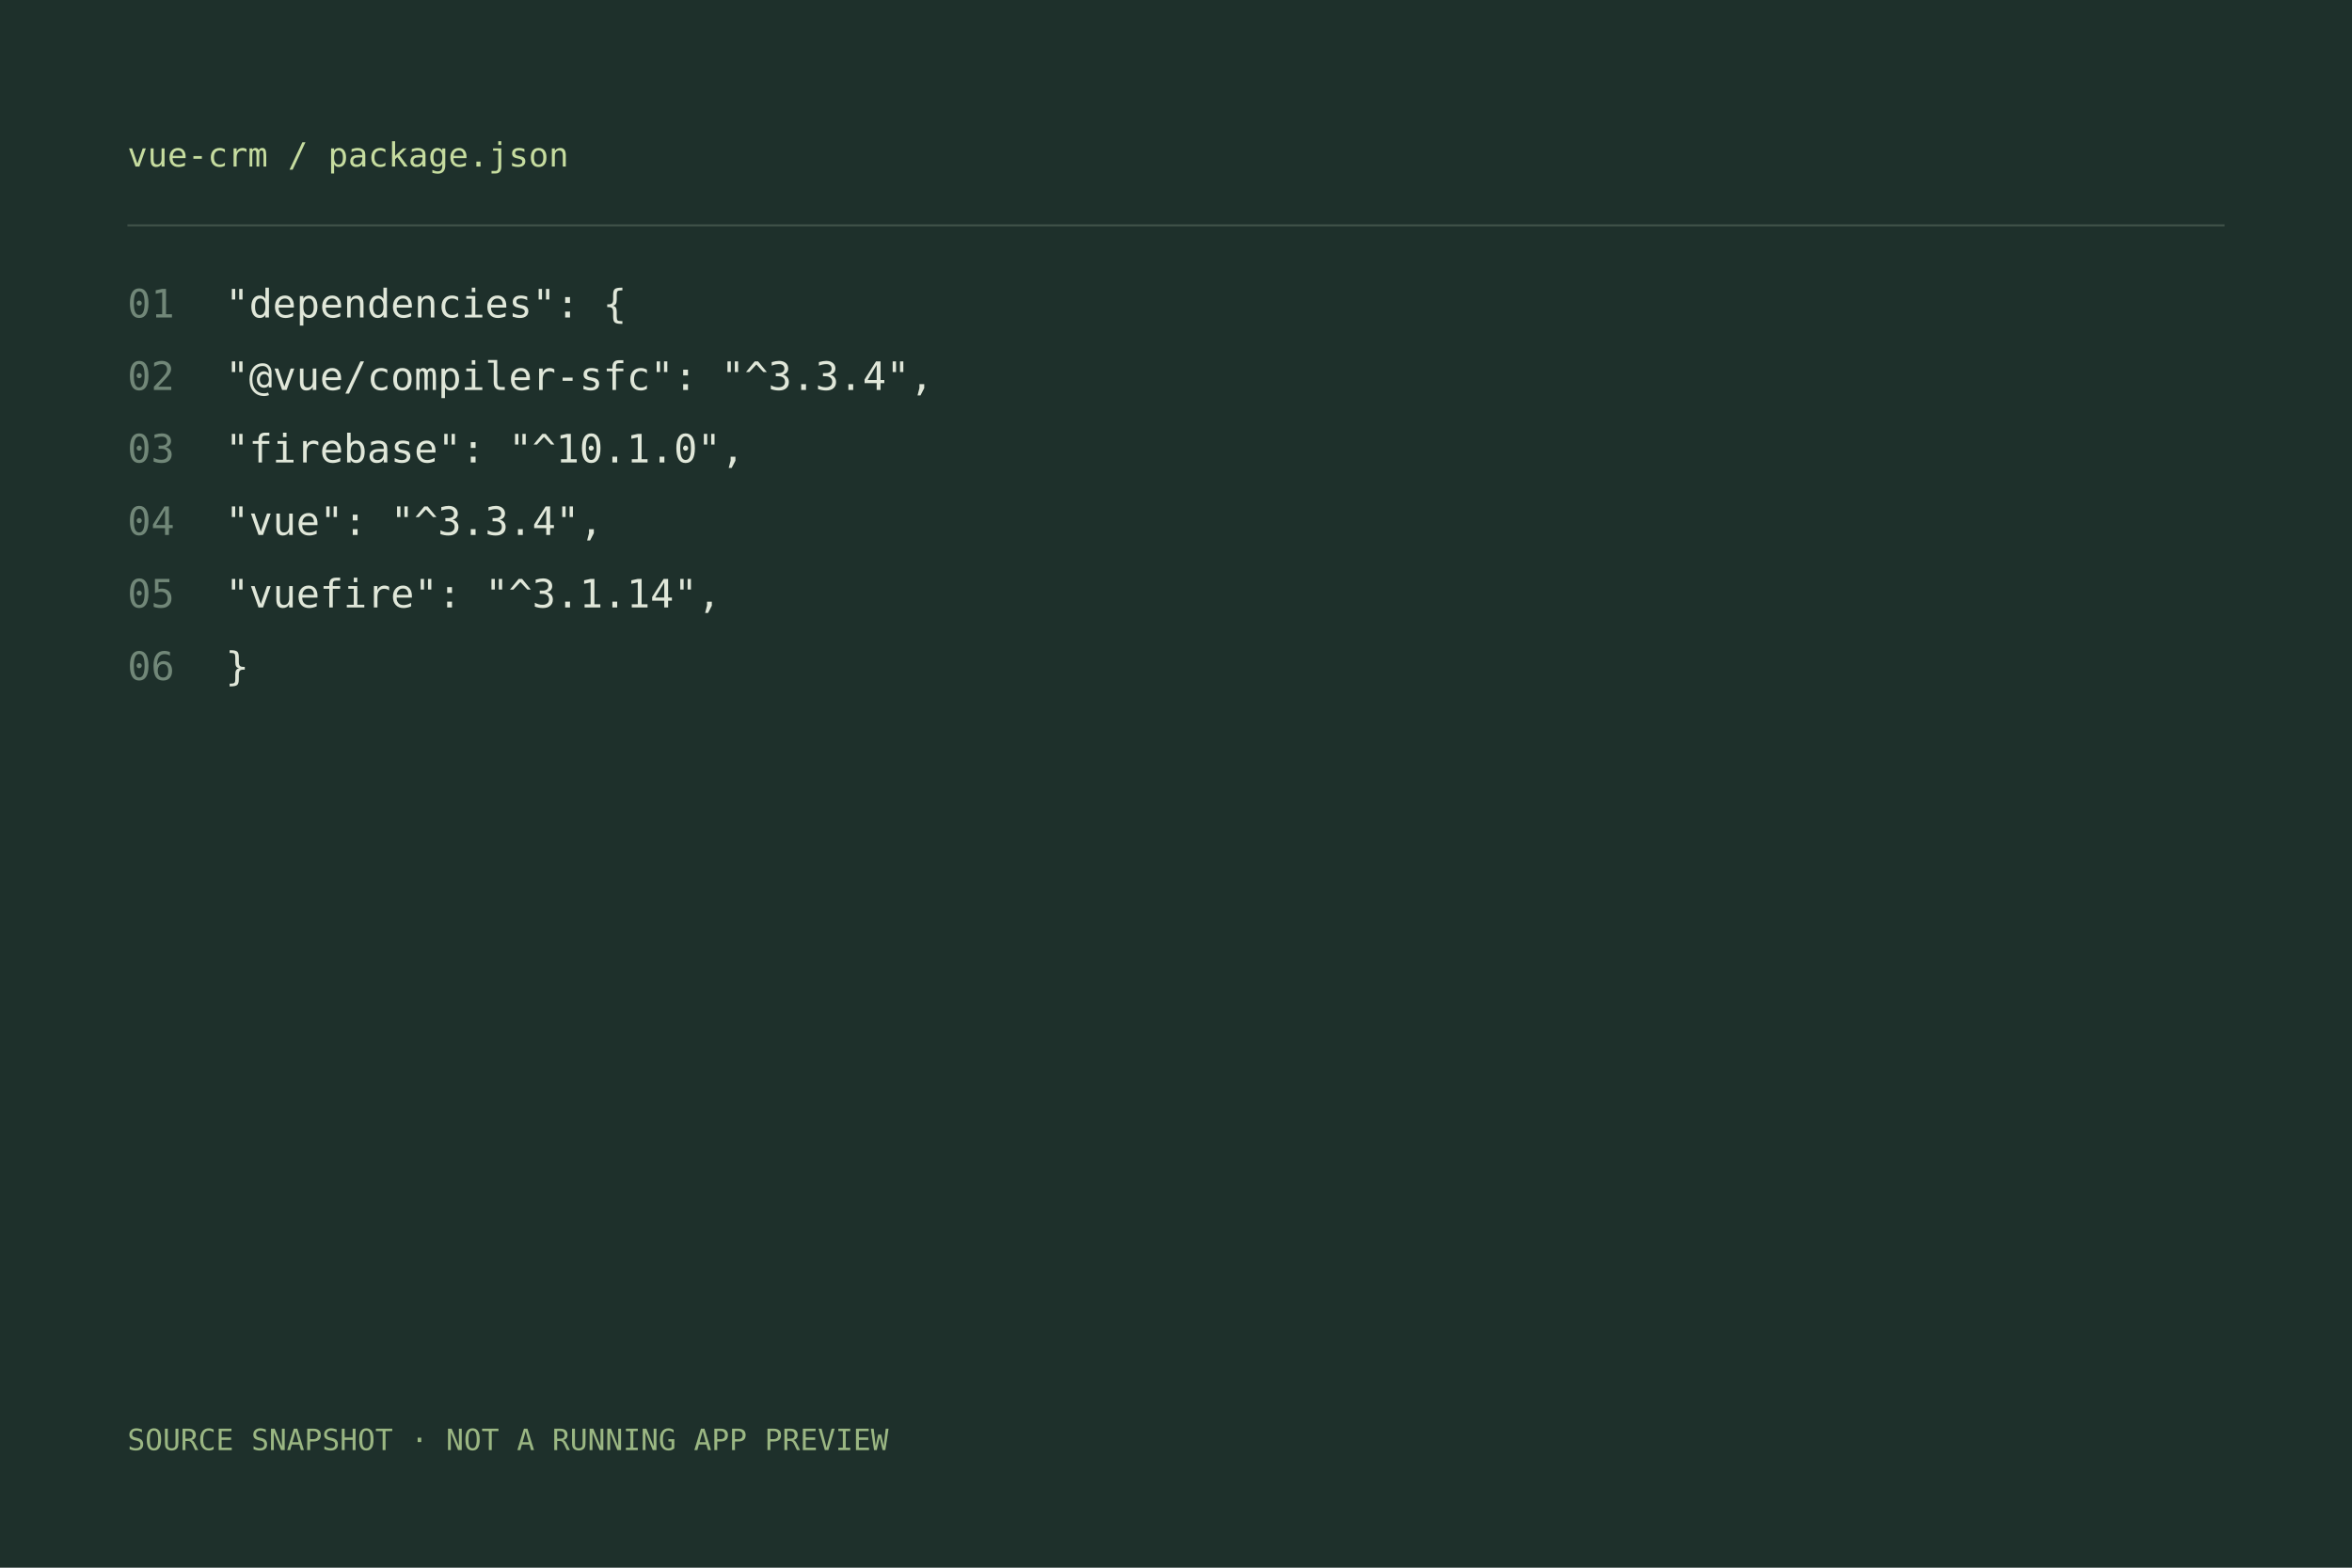
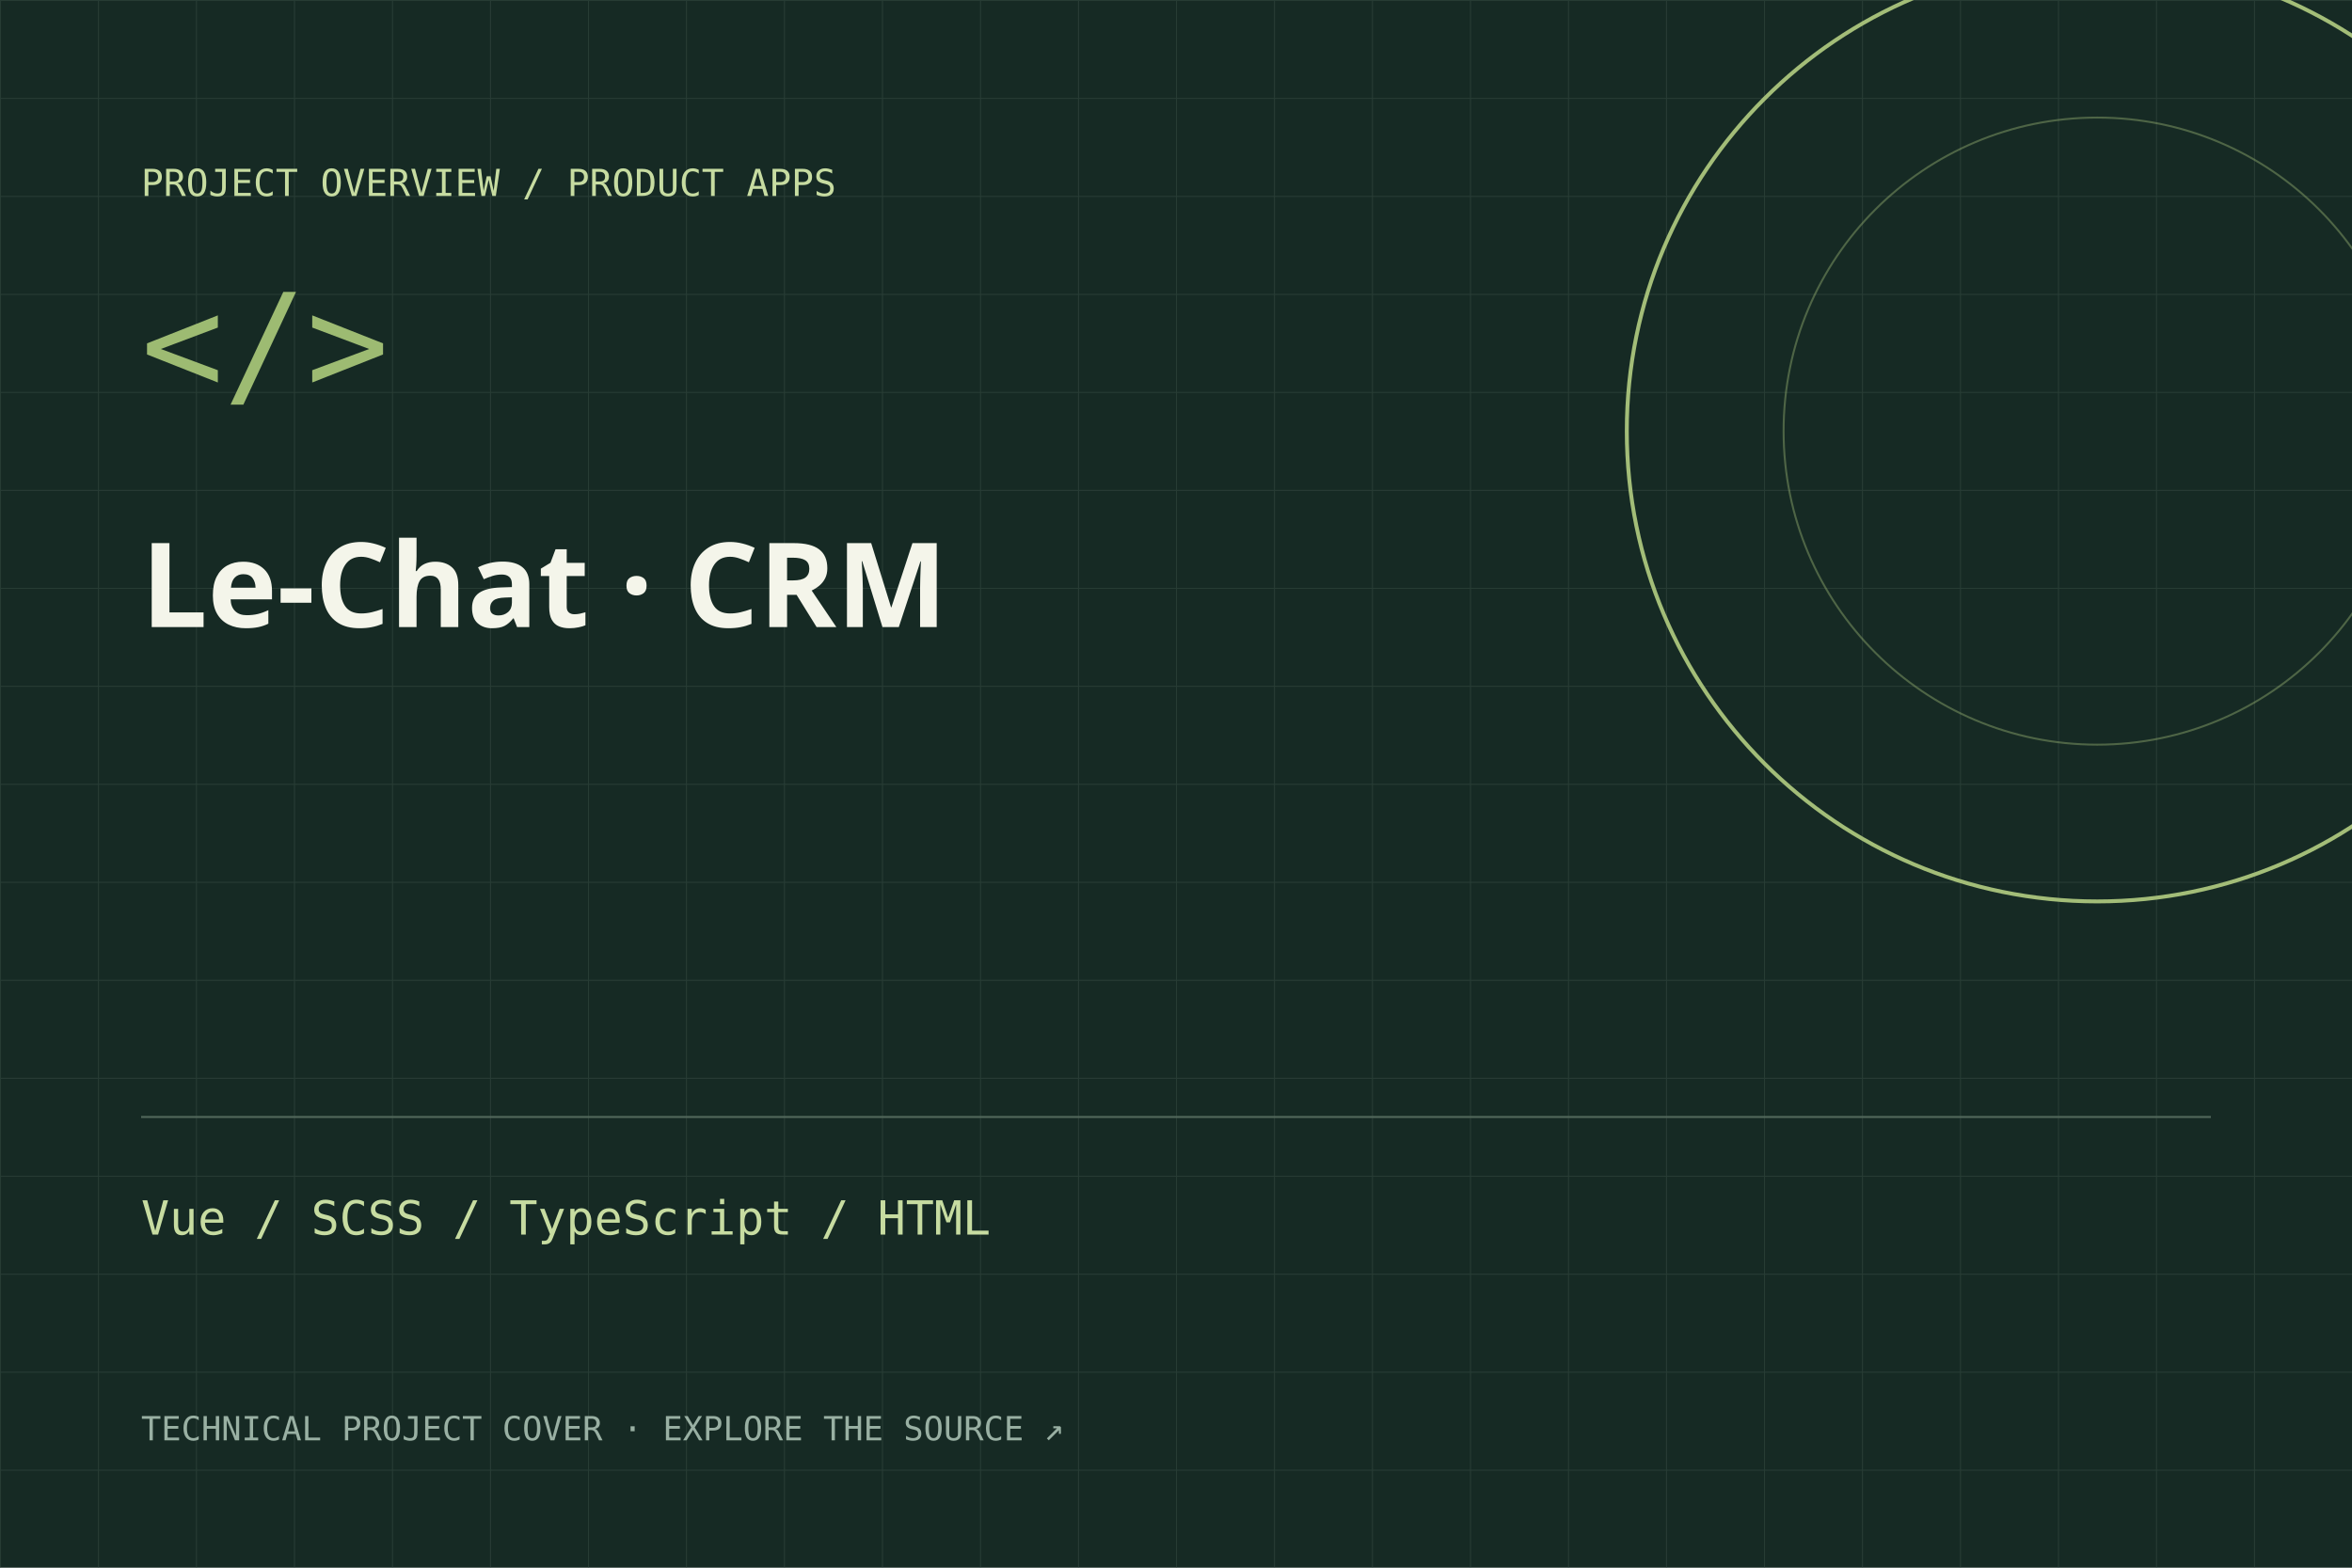
<svg xmlns="http://www.w3.org/2000/svg" width="1200" height="800" viewBox="0 0 1200 800">
-   <rect width="1200" height="800" fill="#1e302b" />
-   <text x="65" y="85" font-family="monospace" font-size="17" fill="#c6dc9f">vue-crm / package.json</text>
-   <path d="M65 115H1135" stroke="#41534a" />
-   <text x="65" y="162" font-family="monospace" font-size="20" fill="#718778">01</text>
-   <text x="115" y="162" font-family="monospace" font-size="20" fill="#e0e7d9">"dependencies": {</text>
-   <text x="65" y="199" font-family="monospace" font-size="20" fill="#718778">02</text>
-   <text x="115" y="199" font-family="monospace" font-size="20" fill="#e0e7d9">  "@vue/compiler-sfc": "^3.3.4",</text>
-   <text x="65" y="236" font-family="monospace" font-size="20" fill="#718778">03</text>
-   <text x="115" y="236" font-family="monospace" font-size="20" fill="#e0e7d9">  "firebase": "^10.1.0",</text>
-   <text x="65" y="273" font-family="monospace" font-size="20" fill="#718778">04</text>
-   <text x="115" y="273" font-family="monospace" font-size="20" fill="#e0e7d9">  "vue": "^3.3.4",</text>
-   <text x="65" y="310" font-family="monospace" font-size="20" fill="#718778">05</text>
-   <text x="115" y="310" font-family="monospace" font-size="20" fill="#e0e7d9">  "vuefire": "^3.1.14",</text>
-   <text x="65" y="347" font-family="monospace" font-size="20" fill="#718778">06</text>
-   <text x="115" y="347" font-family="monospace" font-size="20" fill="#e0e7d9">}</text>
-   <text x="65" y="740" font-family="monospace" font-size="15" fill="#9bb783">SOURCE SNAPSHOT · NOT A RUNNING APP PREVIEW</text>
+   <defs>
+     <pattern id="grid" width="50" height="50" patternUnits="userSpaceOnUse">
+       <path d="M50 0H0V50" fill="none" stroke="#3c5148" stroke-width="1" />
+     </pattern>
+   </defs>
+   <rect width="1200" height="800" fill="#162a24" />
+   <rect width="1200" height="800" fill="url(#grid)" opacity=".45" />
+   <circle cx="1070" cy="220" r="240" fill="none" stroke="#a3bd78" stroke-width="2" />
+   <circle cx="1070" cy="220" r="160" fill="none" stroke="#a3bd78" opacity=".4" />
+   <text x="72" y="100" font-family="monospace" font-size="19" fill="#c7dca1">PROJECT OVERVIEW / PRODUCT APPS</text>
+   <text x="72" y="200" font-family="monospace" font-size="70" fill="#9dbb72">&lt;/&gt;</text>
+   <text x="72" y="320" font-family="sans-serif" font-size="60" font-weight="600" fill="#f4f5ea">Le-Chat · CRM</text>
+   <path d="M72 570H1128" stroke="#52685b" />
+   <text x="72" y="630" font-family="monospace" font-size="24" fill="#c7dca1">Vue / SCSS / TypeScript / HTML</text>
+   <text x="72" y="735" font-family="monospace" font-size="17" fill="#99b0a3">TECHNICAL PROJECT COVER · EXPLORE THE SOURCE ↗</text>
</svg>
